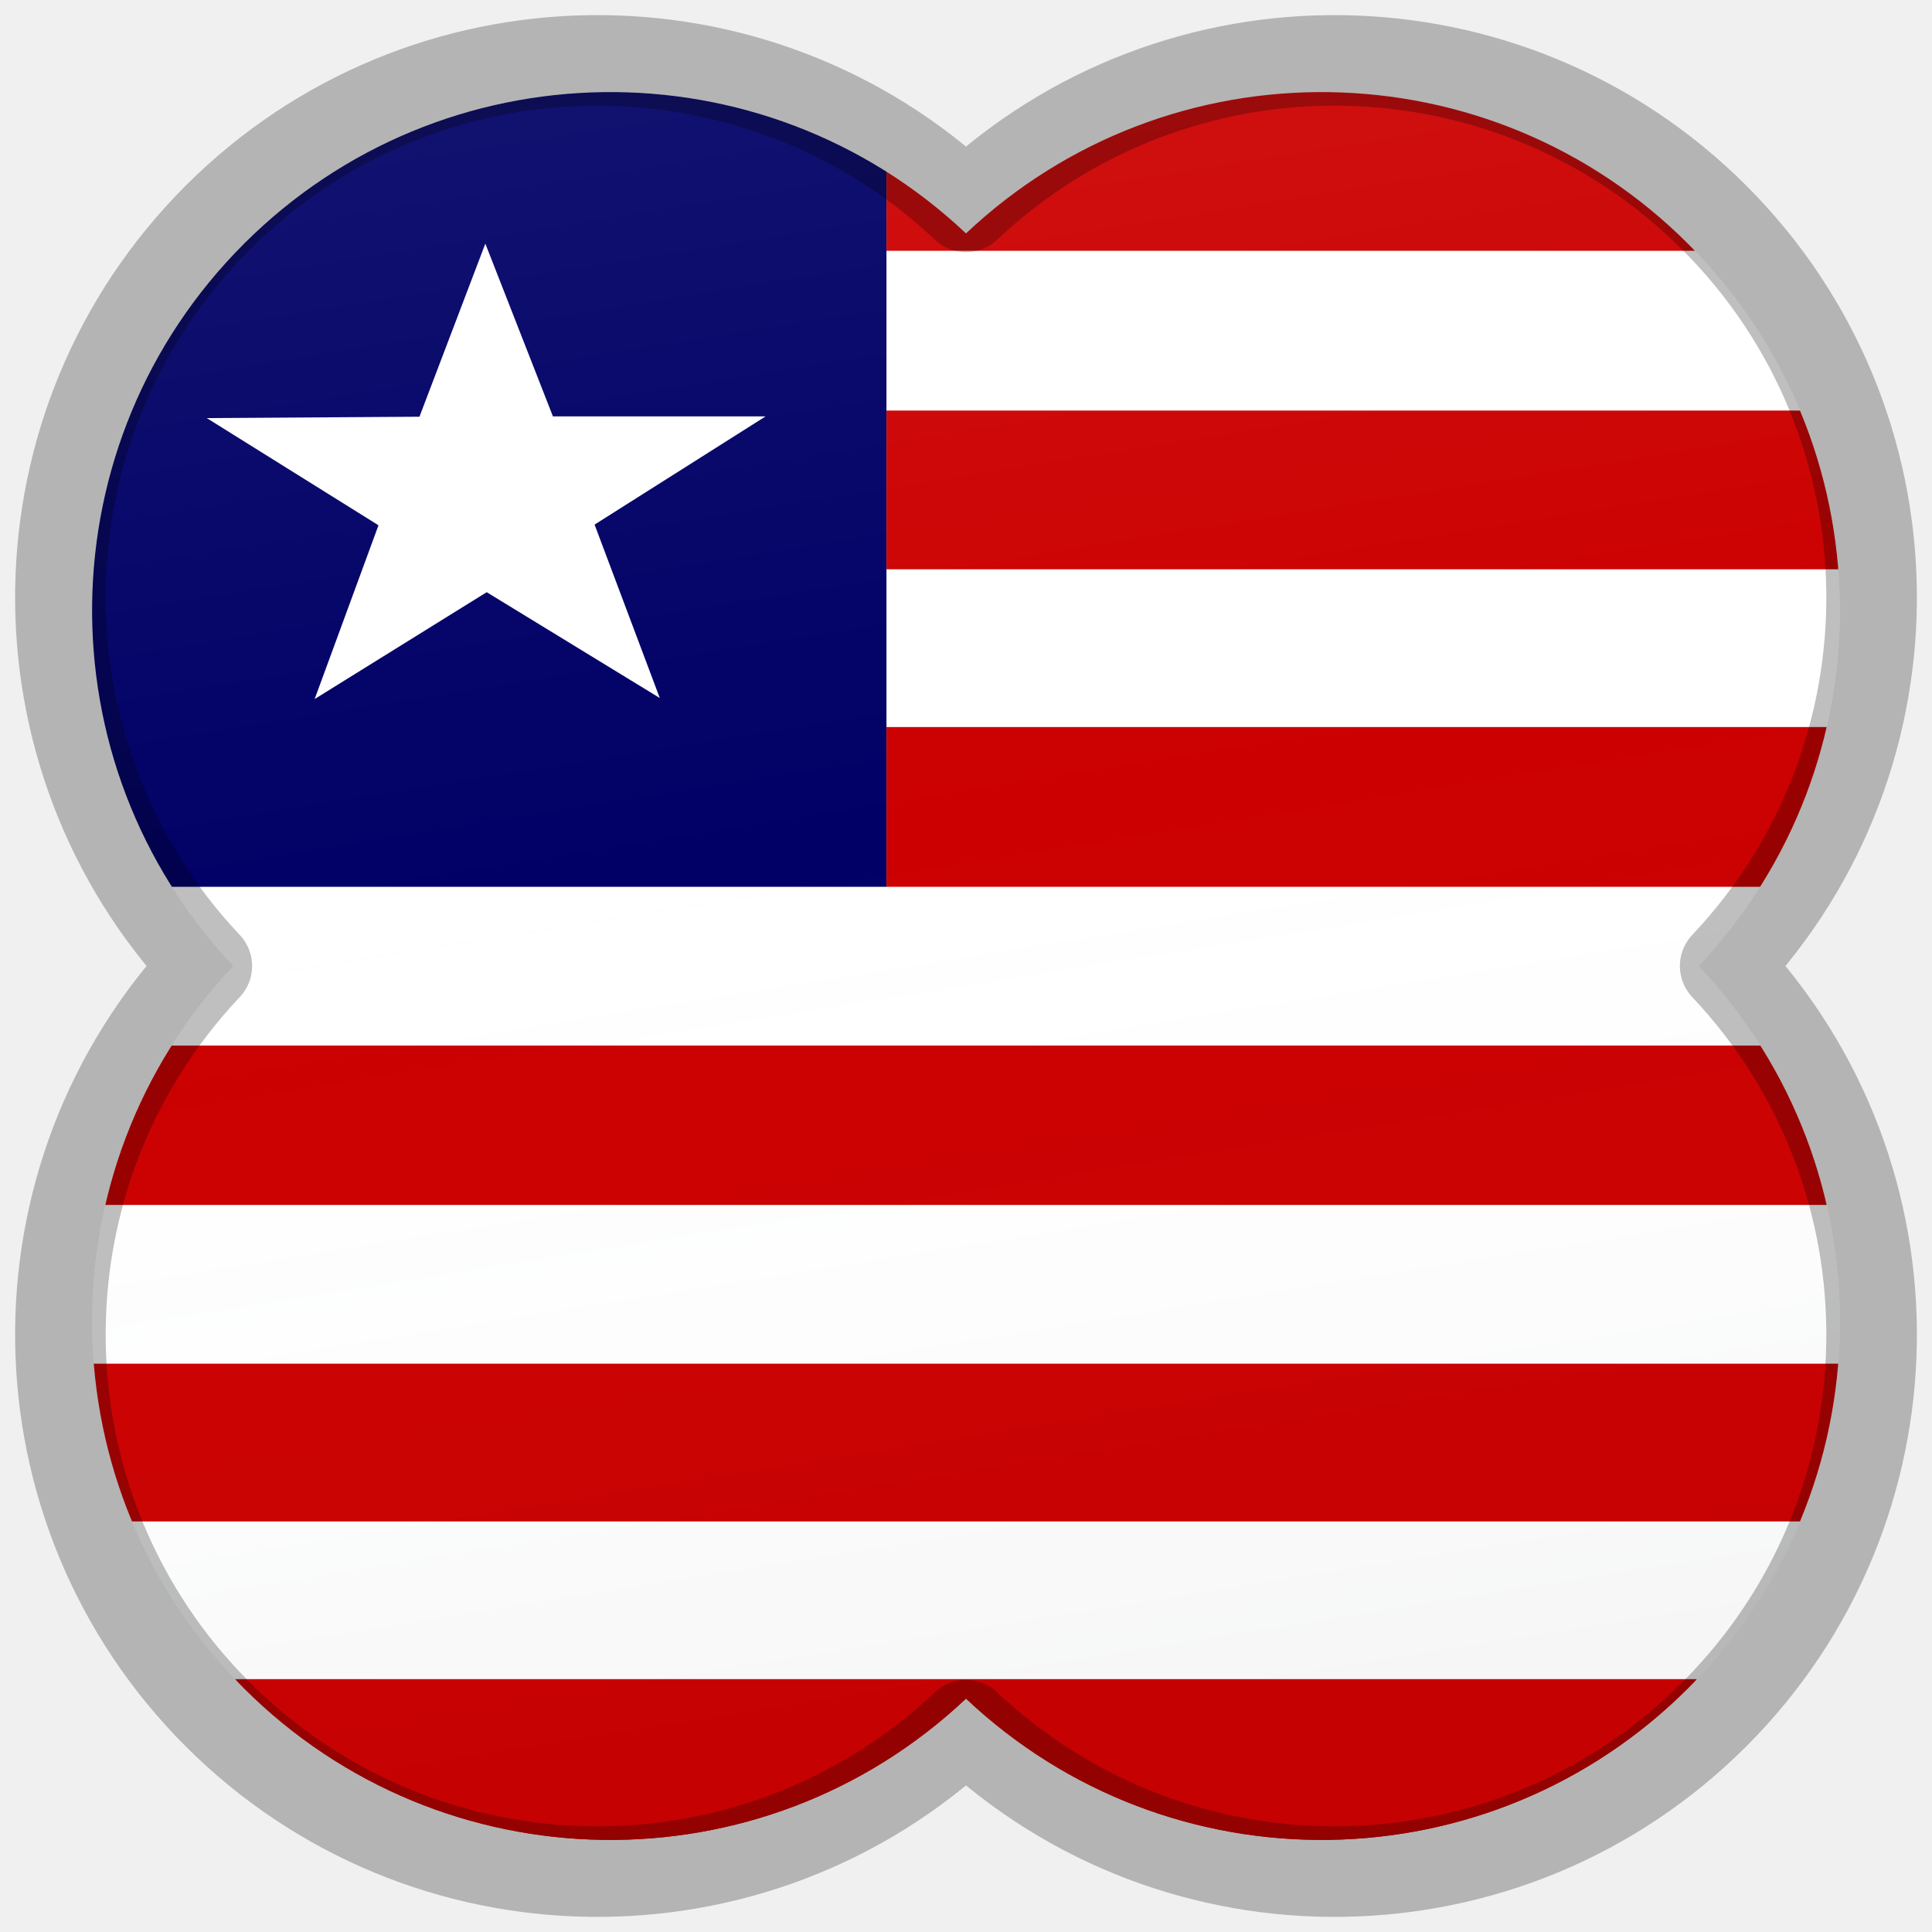
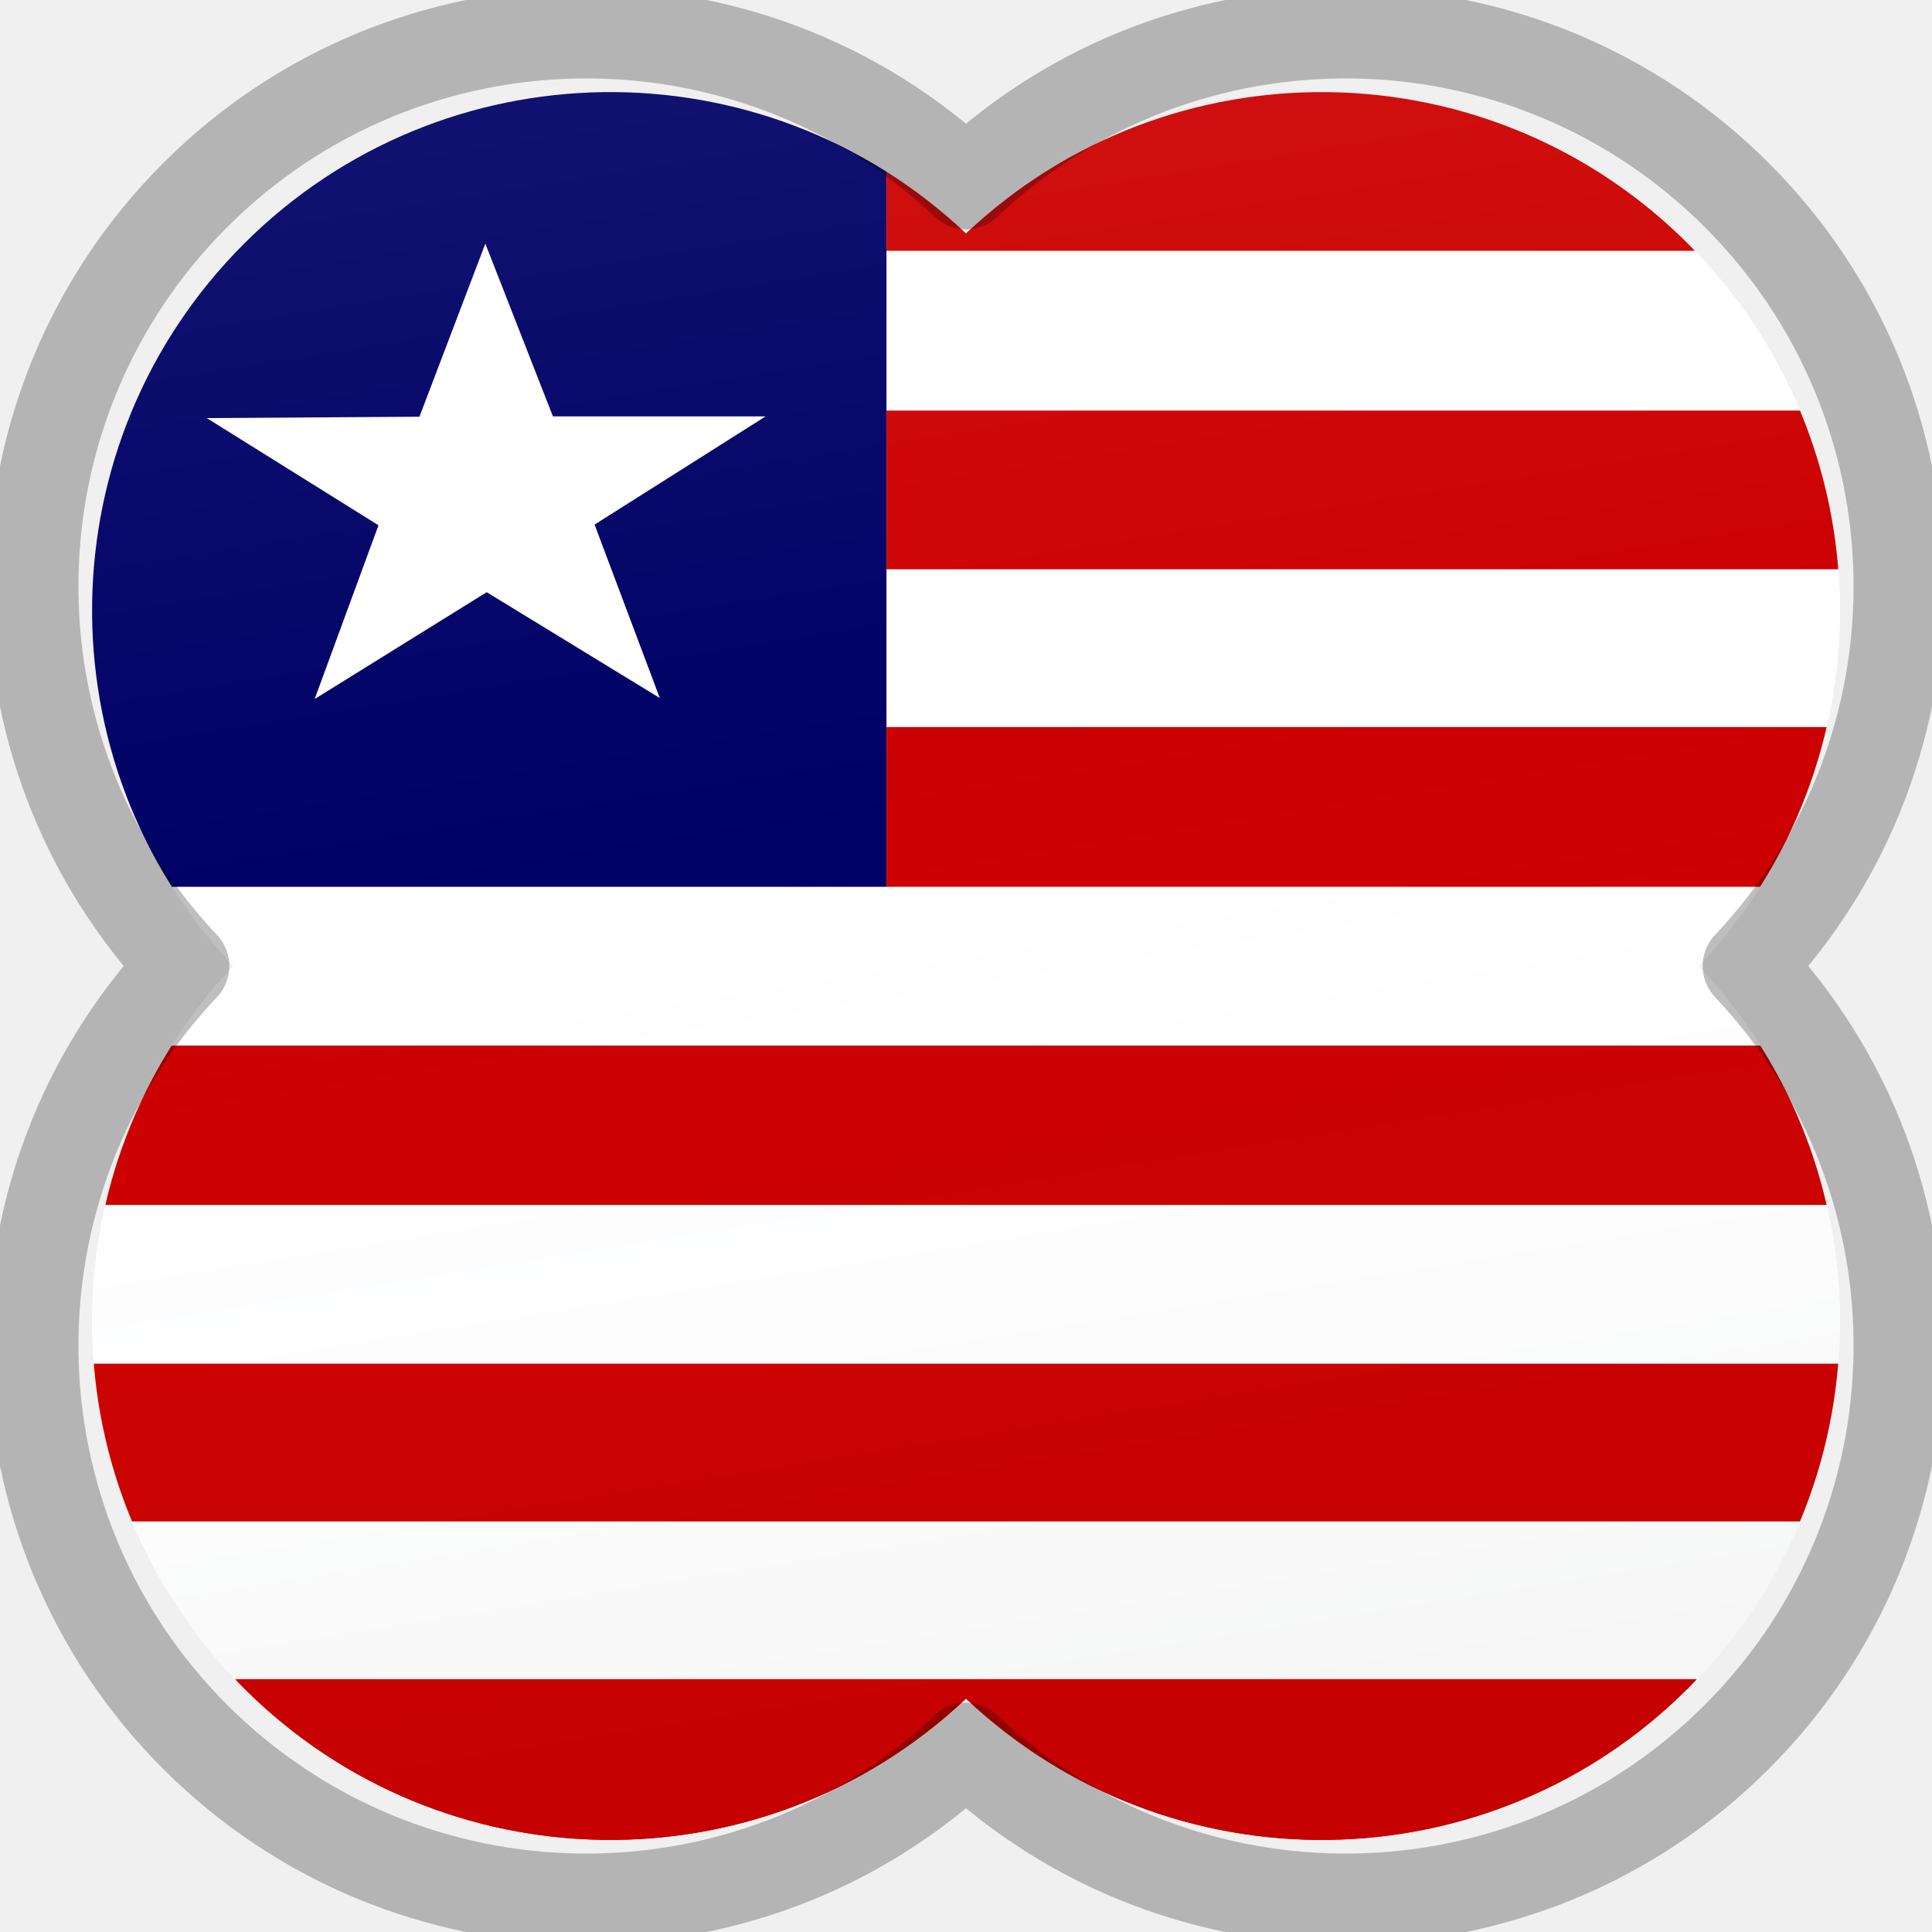
<svg xmlns="http://www.w3.org/2000/svg" viewBox="0 0 512 512" width="512" height="512" role="img" aria-labelledby="petal-soft-lr-title">
  <defs>
    <path id="petal-soft-lr-shape" d="M 256 54.811 A 142.322 142.322 0 0 1 457.189 256 A 142.322 142.322 0 0 1 256 457.189 A 142.322 142.322 0 0 1 54.811 256 A 142.322 142.322 0 0 1 256 54.811 Z" />
    <clipPath id="petal-soft-lr-clip" clipPathUnits="userSpaceOnUse">
      <path d="M 256 54.811 A 142.322 142.322 0 0 1 457.189 256 A 142.322 142.322 0 0 1 256 457.189 A 142.322 142.322 0 0 1 54.811 256 A 142.322 142.322 0 0 1 256 54.811 Z" />
    </clipPath>
    <linearGradient id="petal-soft-lr-shade" x1="0" y1="0" x2="0.16" y2="1">
      <stop offset="0%" stop-color="#ffffff" stop-opacity=".075" />
      <stop offset="48%" stop-color="#ffffff" stop-opacity="0" />
      <stop offset="100%" stop-color="#151a2b" stop-opacity=".038" />
    </linearGradient>
    <clipPath id="petal-soft-lr-source-lr-a">
      <path fill-opacity=".7" d="M0 0h512v512H0z" />
    </clipPath>
  </defs>
  <g transform="translate(8.96, 8.96) scale(0.965)">
    <g clip-path="url(#petal-soft-lr-clip)">
      <path d="M 256 54.811 A 142.322 142.322 0 0 1 457.189 256 A 142.322 142.322 0 0 1 256 457.189 A 142.322 142.322 0 0 1 54.811 256 A 142.322 142.322 0 0 1 256 54.811 Z" fill="#fff" />
      <g transform="translate(16, 16) scale(0.9375)">
        <g fill-rule="evenodd" clip-path="url(#petal-soft-lr-source-lr-a)">
          <path fill="#fff" d="M0 0h767.9v512H0z" />
          <path fill="#006" d="M0 0h232.7v232.8H0z" />
          <path fill="#c00" d="M0 464.9h767.9V512H0z" />
          <path fill="#c00" d="M0 465.4h767.9V512H0zm0-92.9h767.9v46.2H0zm0-93.2h766V326H0zM232.7 0h535.1v46.5H232.7zm0 186h535.1v46.8H232.7zm0-92.7h535.1v46.5H232.7z" />
          <path fill="#fff" d="m166.3 177.5-50.7-31-50.4 31.3 18.7-50.9-50.3-31.4 62.3-.4 19.3-50.7L135 95h62.3l-50.1 31.7z" />
        </g>
      </g>
      <path d="M 256 54.811 A 142.322 142.322 0 0 1 457.189 256 A 142.322 142.322 0 0 1 256 457.189 A 142.322 142.322 0 0 1 54.811 256 A 142.322 142.322 0 0 1 256 54.811 Z" fill="url(#petal-soft-lr-shade)" />
    </g>
  </g>
-   <path d="M 256 54.811 A 142.322 142.322 0 0 1 457.189 256 A 142.322 142.322 0 0 1 256 457.189 A 142.322 142.322 0 0 1 54.811 256 A 142.322 142.322 0 0 1 256 54.811 Z" fill="none" stroke="currentColor" stroke-width="24" stroke-opacity="0.25" stroke-linejoin="round" />
+   <path d="M 256 48.775 A 146.591 146.591 0 0 1 463.225 256 A 146.591 146.591 0 0 1 256 463.225 A 146.591 146.591 0 0 1 48.775 256 A 146.591 146.591 0 0 1 256 48.775 Z" fill="none" stroke="currentColor" stroke-width="24" stroke-opacity="0.25" stroke-linejoin="round" />
</svg>
